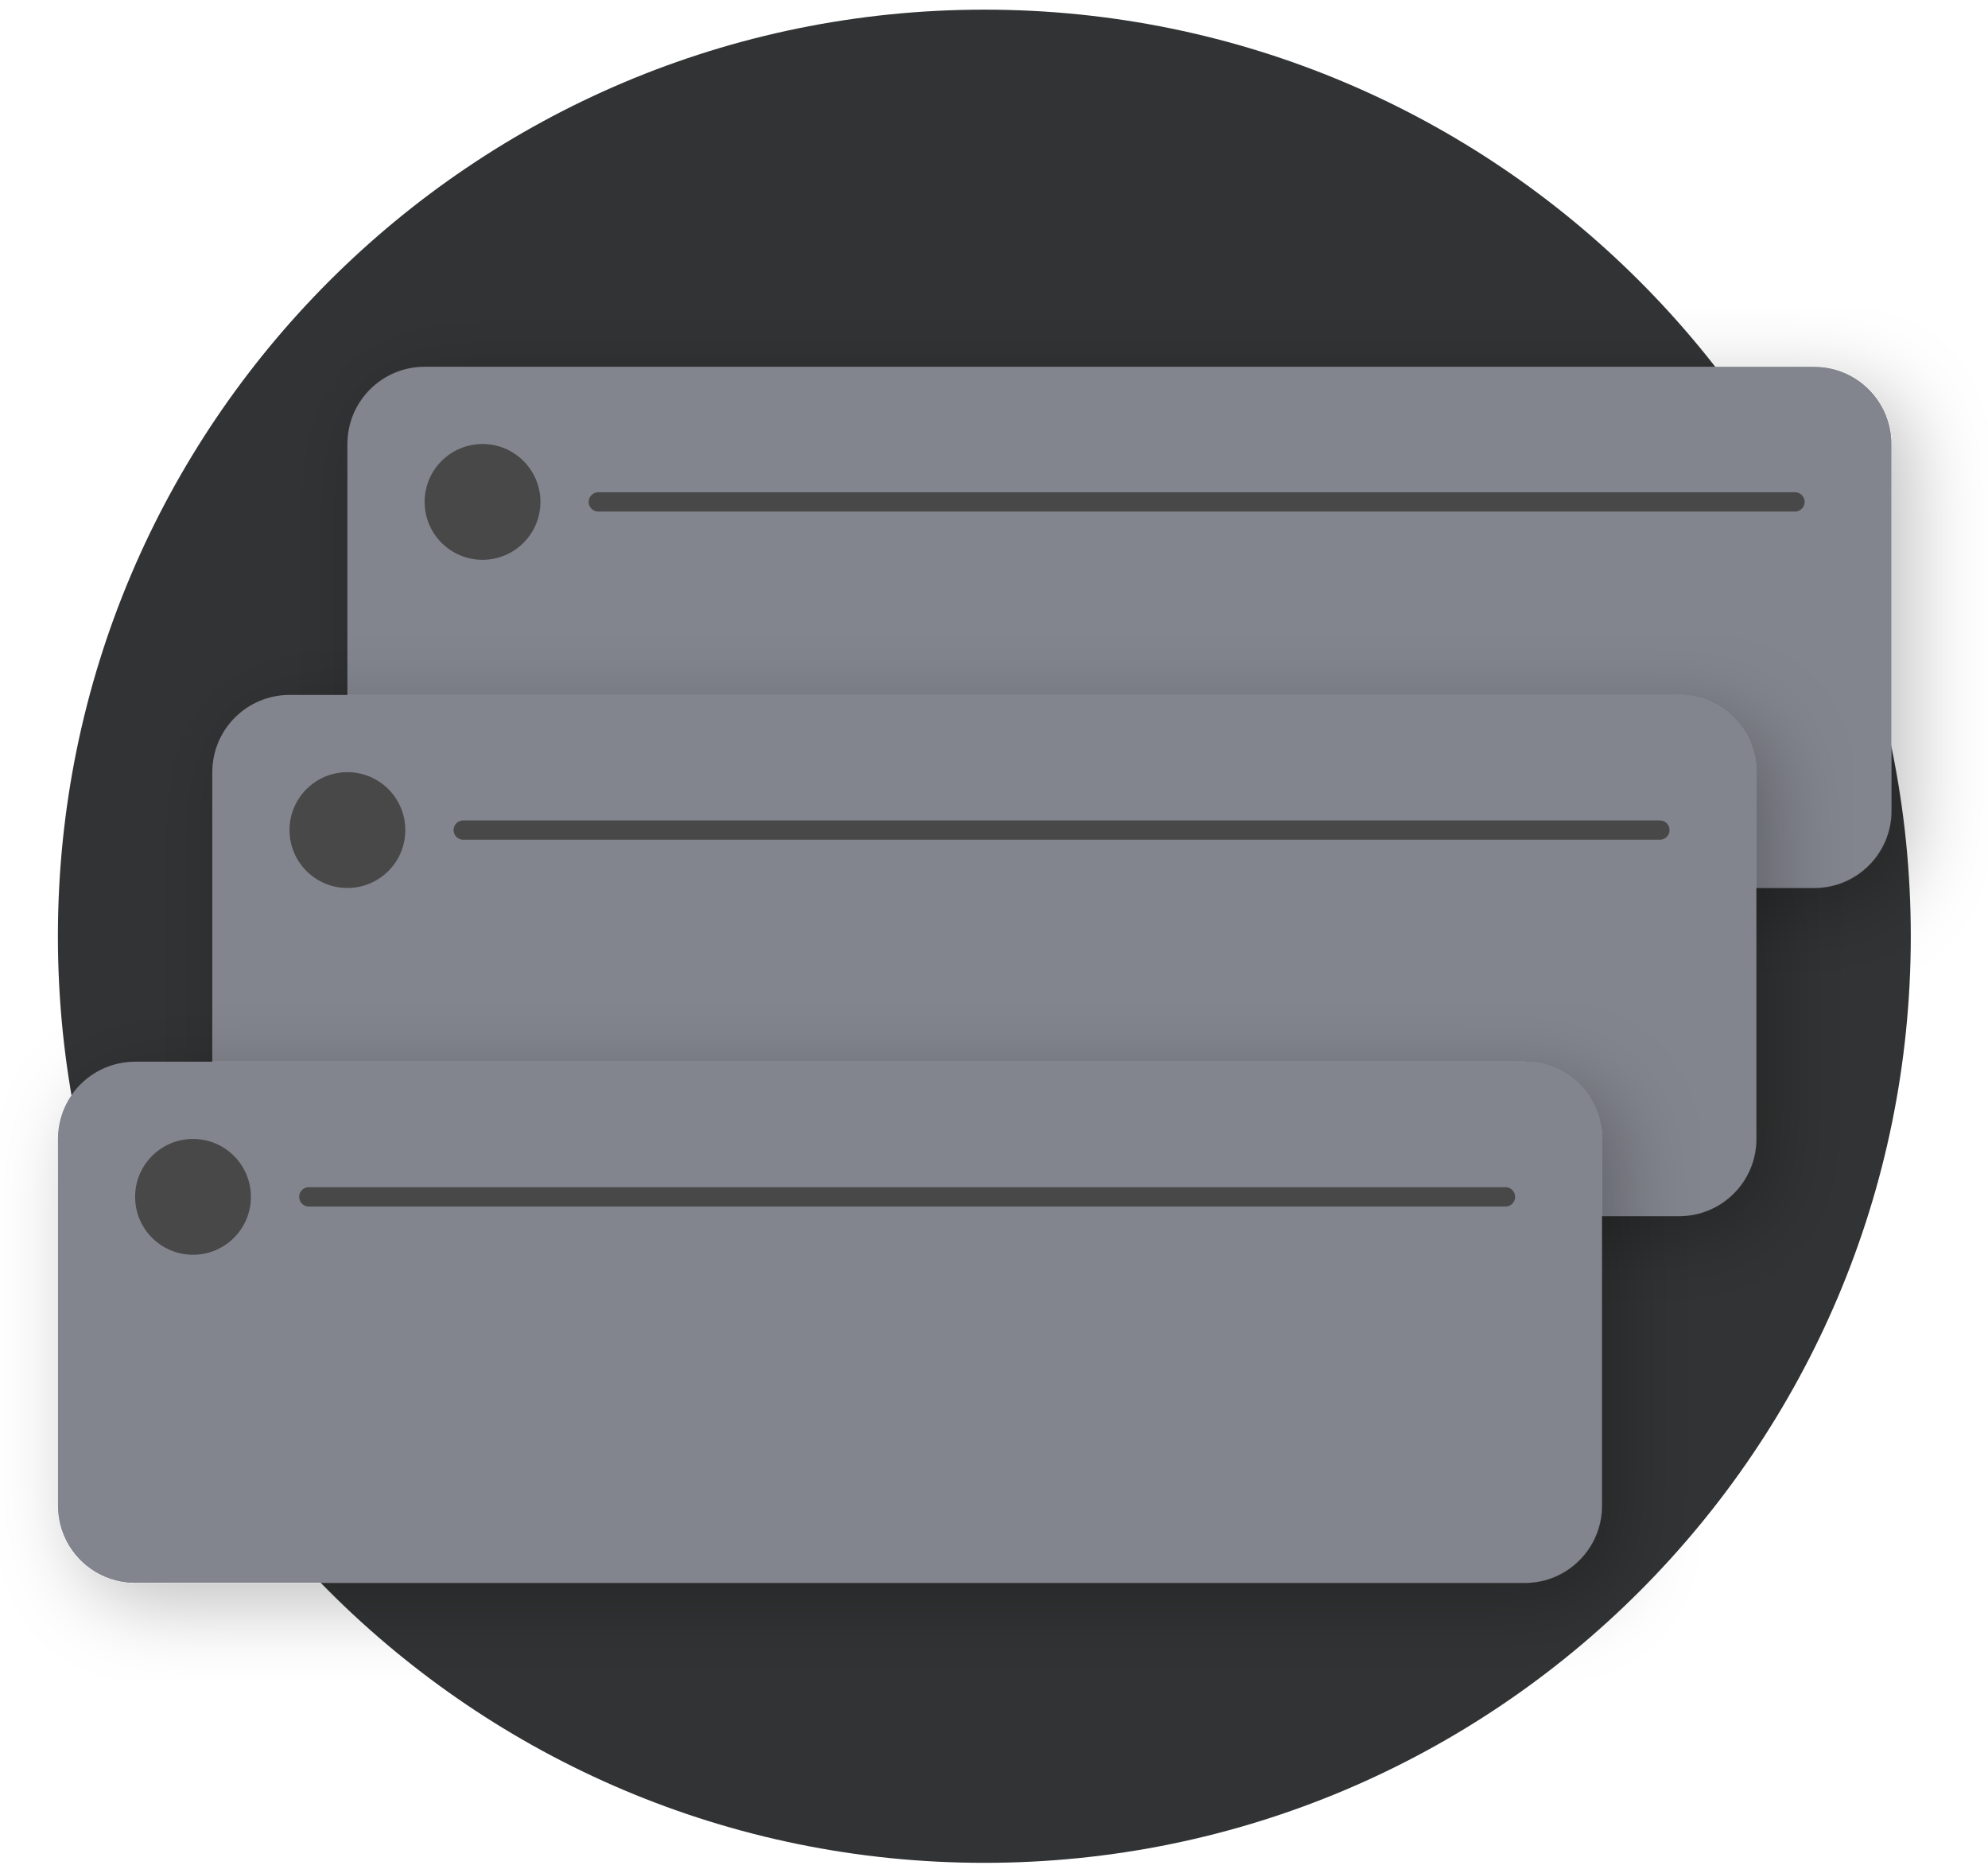
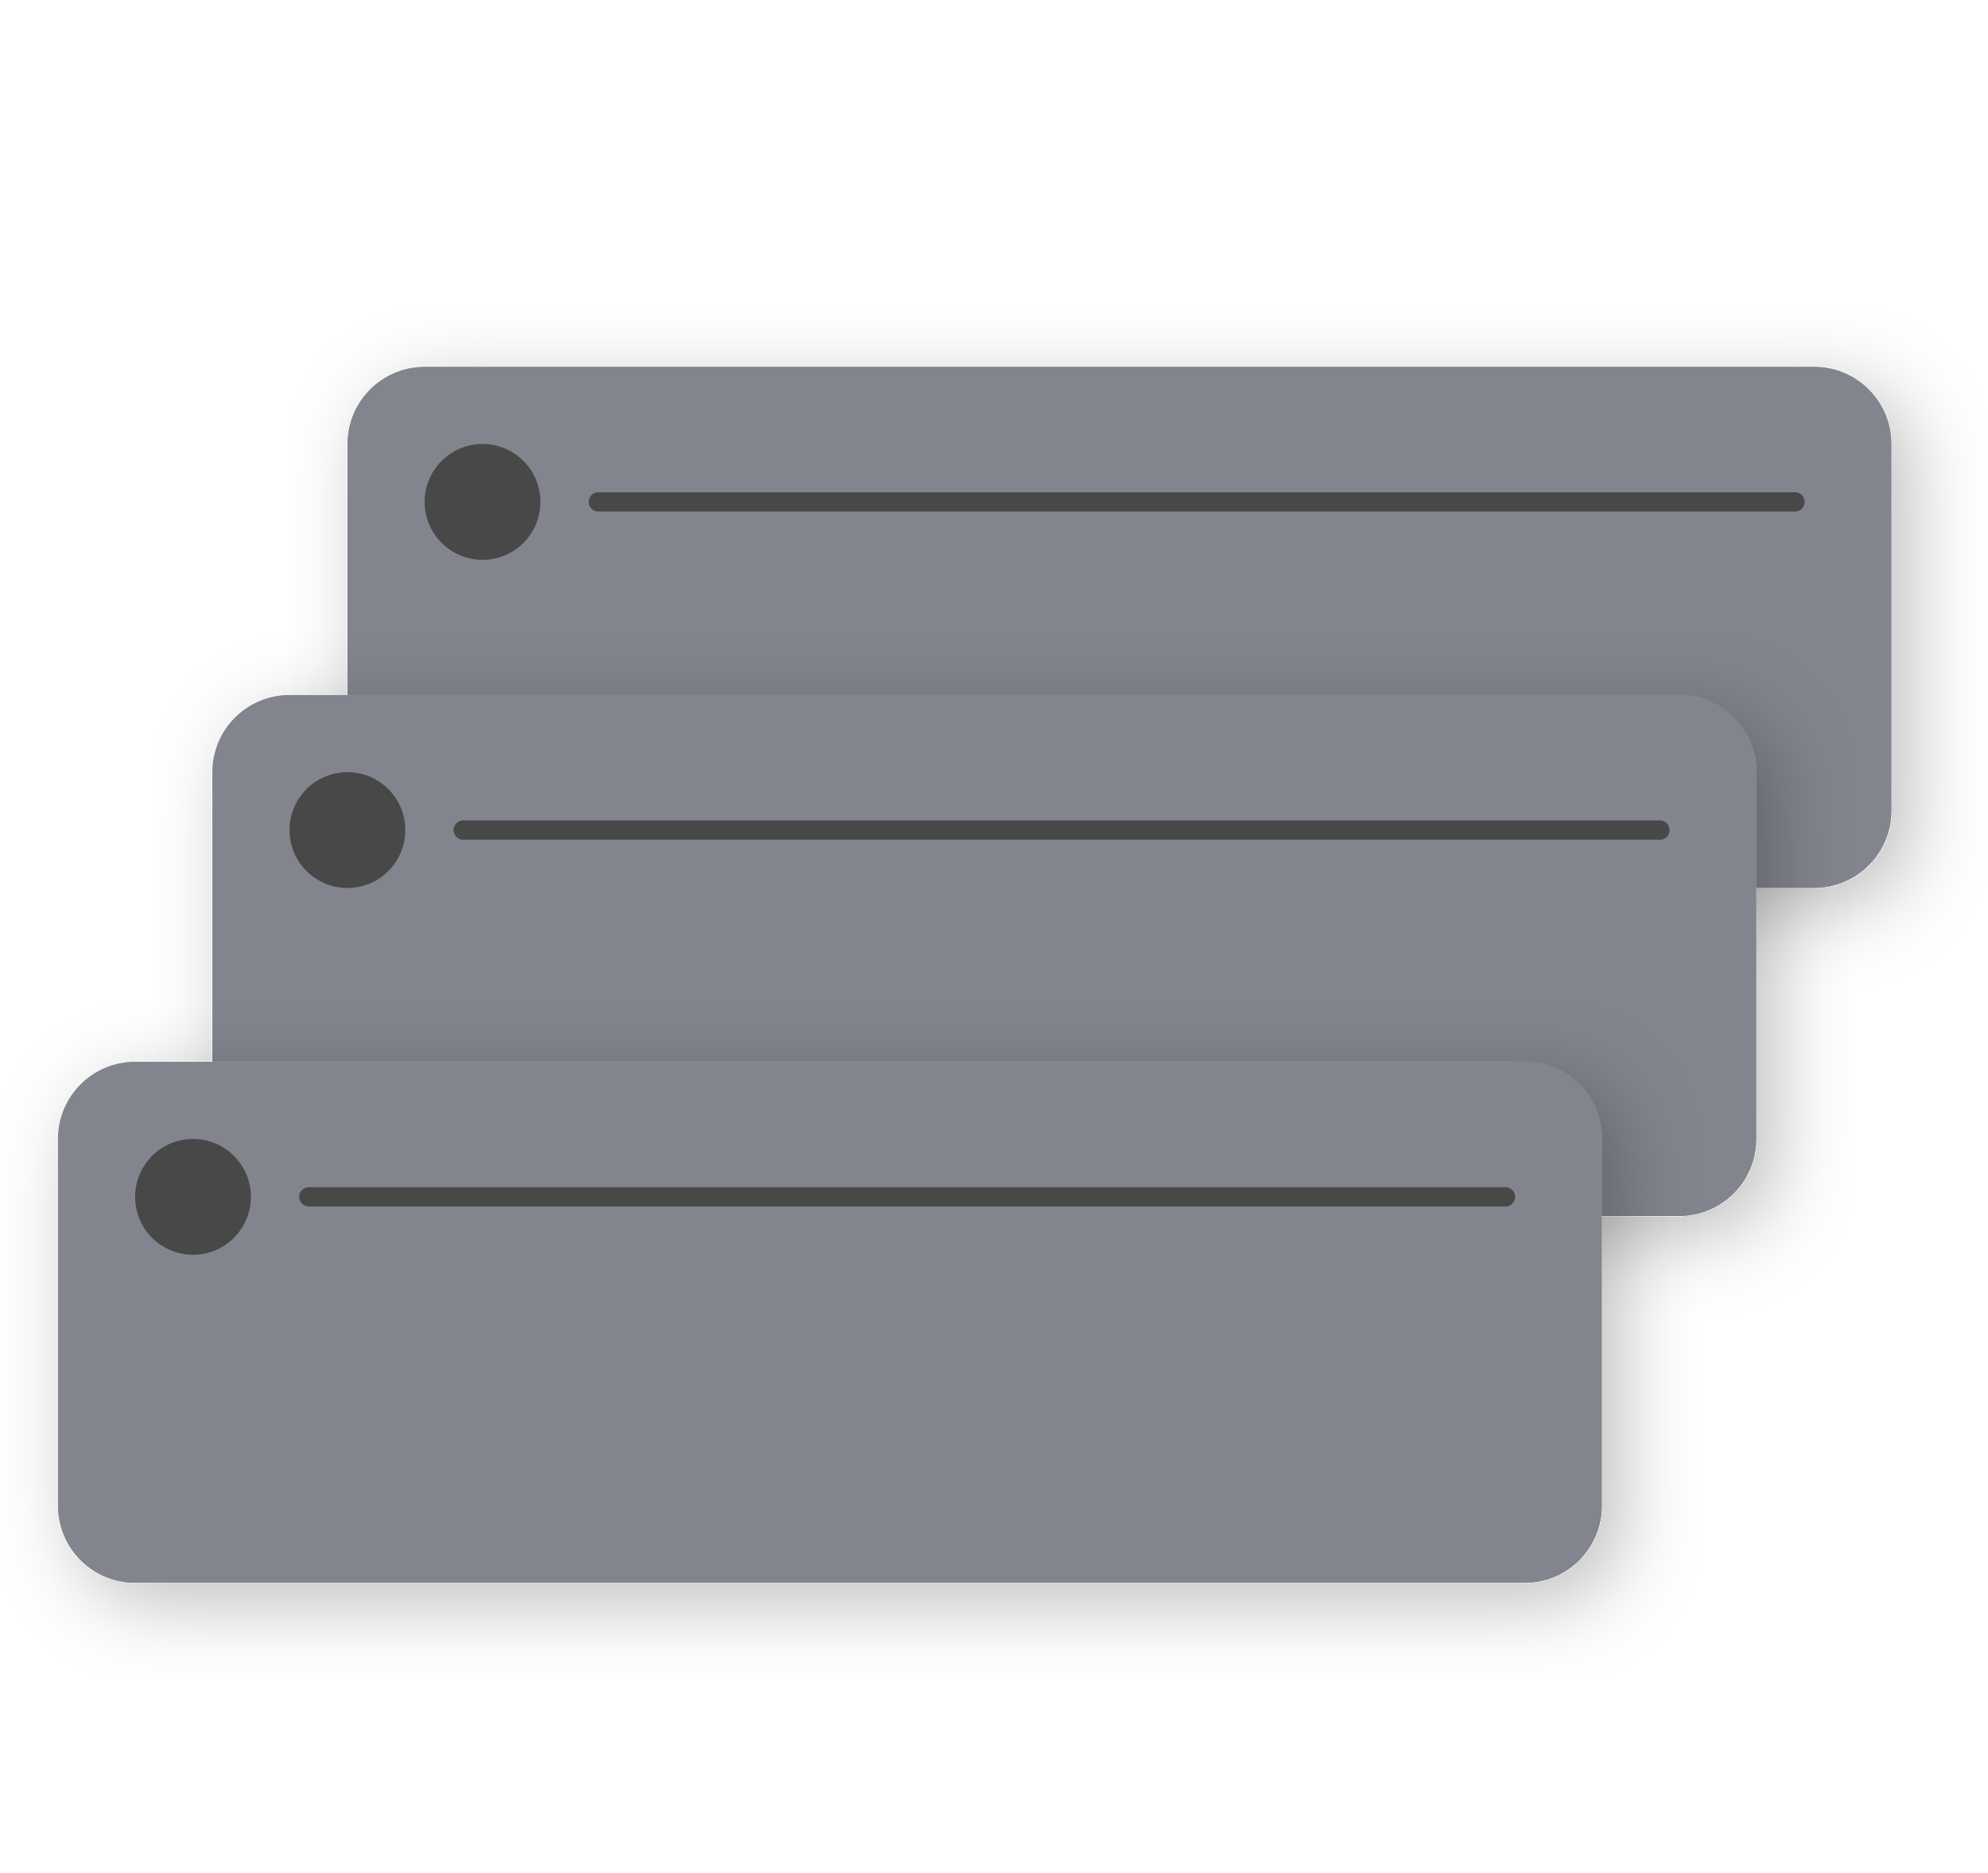
<svg xmlns="http://www.w3.org/2000/svg" width="103" height="97" viewBox="0 0 103 97" fill="none">
-   <circle cx="51" cy="48.5" r="48" fill="#323334" />
  <g filter="url(#filter0_d_317_83398)">
    <rect x="18" y="19" width="80" height="27" rx="4" fill="#83858E" />
  </g>
  <circle cx="25" cy="26" r="3" fill="#484848" />
  <path d="M31 26H93" stroke="#484848" stroke-linecap="round" />
  <g filter="url(#filter1_d_317_83398)">
    <rect x="11" y="36" width="80" height="27" rx="4" fill="#83858E" />
  </g>
  <circle cx="18" cy="43" r="3" fill="#484848" />
  <path d="M24 43H86" stroke="#484848" stroke-linecap="round" />
  <g filter="url(#filter2_d_317_83398)">
    <rect x="3" y="55" width="80" height="27" rx="4" fill="#83858E" />
  </g>
  <circle cx="10" cy="62" r="3" fill="#484848" />
  <path d="M16 62H78" stroke="#484848" stroke-linecap="round" />
  <defs>
    <filter id="filter0_d_317_83398" x="15" y="16" width="88" height="35" filterUnits="userSpaceOnUse" color-interpolation-filters="sRGB">
      <feFlood flood-opacity="0" result="BackgroundImageFix" />
      <feColorMatrix in="SourceAlpha" type="matrix" values="0 0 0 0 0 0 0 0 0 0 0 0 0 0 0 0 0 0 127 0" result="hardAlpha" />
      <feOffset dx="1" dy="1" />
      <feGaussianBlur stdDeviation="2" />
      <feComposite in2="hardAlpha" operator="out" />
      <feColorMatrix type="matrix" values="0 0 0 0 0 0 0 0 0 0 0 0 0 0 0 0 0 0 0.25 0" />
      <feBlend mode="normal" in2="BackgroundImageFix" result="effect1_dropShadow_317_83398" />
      <feBlend mode="normal" in="SourceGraphic" in2="effect1_dropShadow_317_83398" result="shape" />
    </filter>
    <filter id="filter1_d_317_83398" x="8" y="33" width="88" height="35" filterUnits="userSpaceOnUse" color-interpolation-filters="sRGB">
      <feFlood flood-opacity="0" result="BackgroundImageFix" />
      <feColorMatrix in="SourceAlpha" type="matrix" values="0 0 0 0 0 0 0 0 0 0 0 0 0 0 0 0 0 0 127 0" result="hardAlpha" />
      <feOffset dx="1" dy="1" />
      <feGaussianBlur stdDeviation="2" />
      <feComposite in2="hardAlpha" operator="out" />
      <feColorMatrix type="matrix" values="0 0 0 0 0 0 0 0 0 0 0 0 0 0 0 0 0 0 0.25 0" />
      <feBlend mode="normal" in2="BackgroundImageFix" result="effect1_dropShadow_317_83398" />
      <feBlend mode="normal" in="SourceGraphic" in2="effect1_dropShadow_317_83398" result="shape" />
    </filter>
    <filter id="filter2_d_317_83398" x="0" y="52" width="88" height="35" filterUnits="userSpaceOnUse" color-interpolation-filters="sRGB">
      <feFlood flood-opacity="0" result="BackgroundImageFix" />
      <feColorMatrix in="SourceAlpha" type="matrix" values="0 0 0 0 0 0 0 0 0 0 0 0 0 0 0 0 0 0 127 0" result="hardAlpha" />
      <feOffset dx="1" dy="1" />
      <feGaussianBlur stdDeviation="2" />
      <feComposite in2="hardAlpha" operator="out" />
      <feColorMatrix type="matrix" values="0 0 0 0 0 0 0 0 0 0 0 0 0 0 0 0 0 0 0.25 0" />
      <feBlend mode="normal" in2="BackgroundImageFix" result="effect1_dropShadow_317_83398" />
      <feBlend mode="normal" in="SourceGraphic" in2="effect1_dropShadow_317_83398" result="shape" />
    </filter>
  </defs>
</svg>
